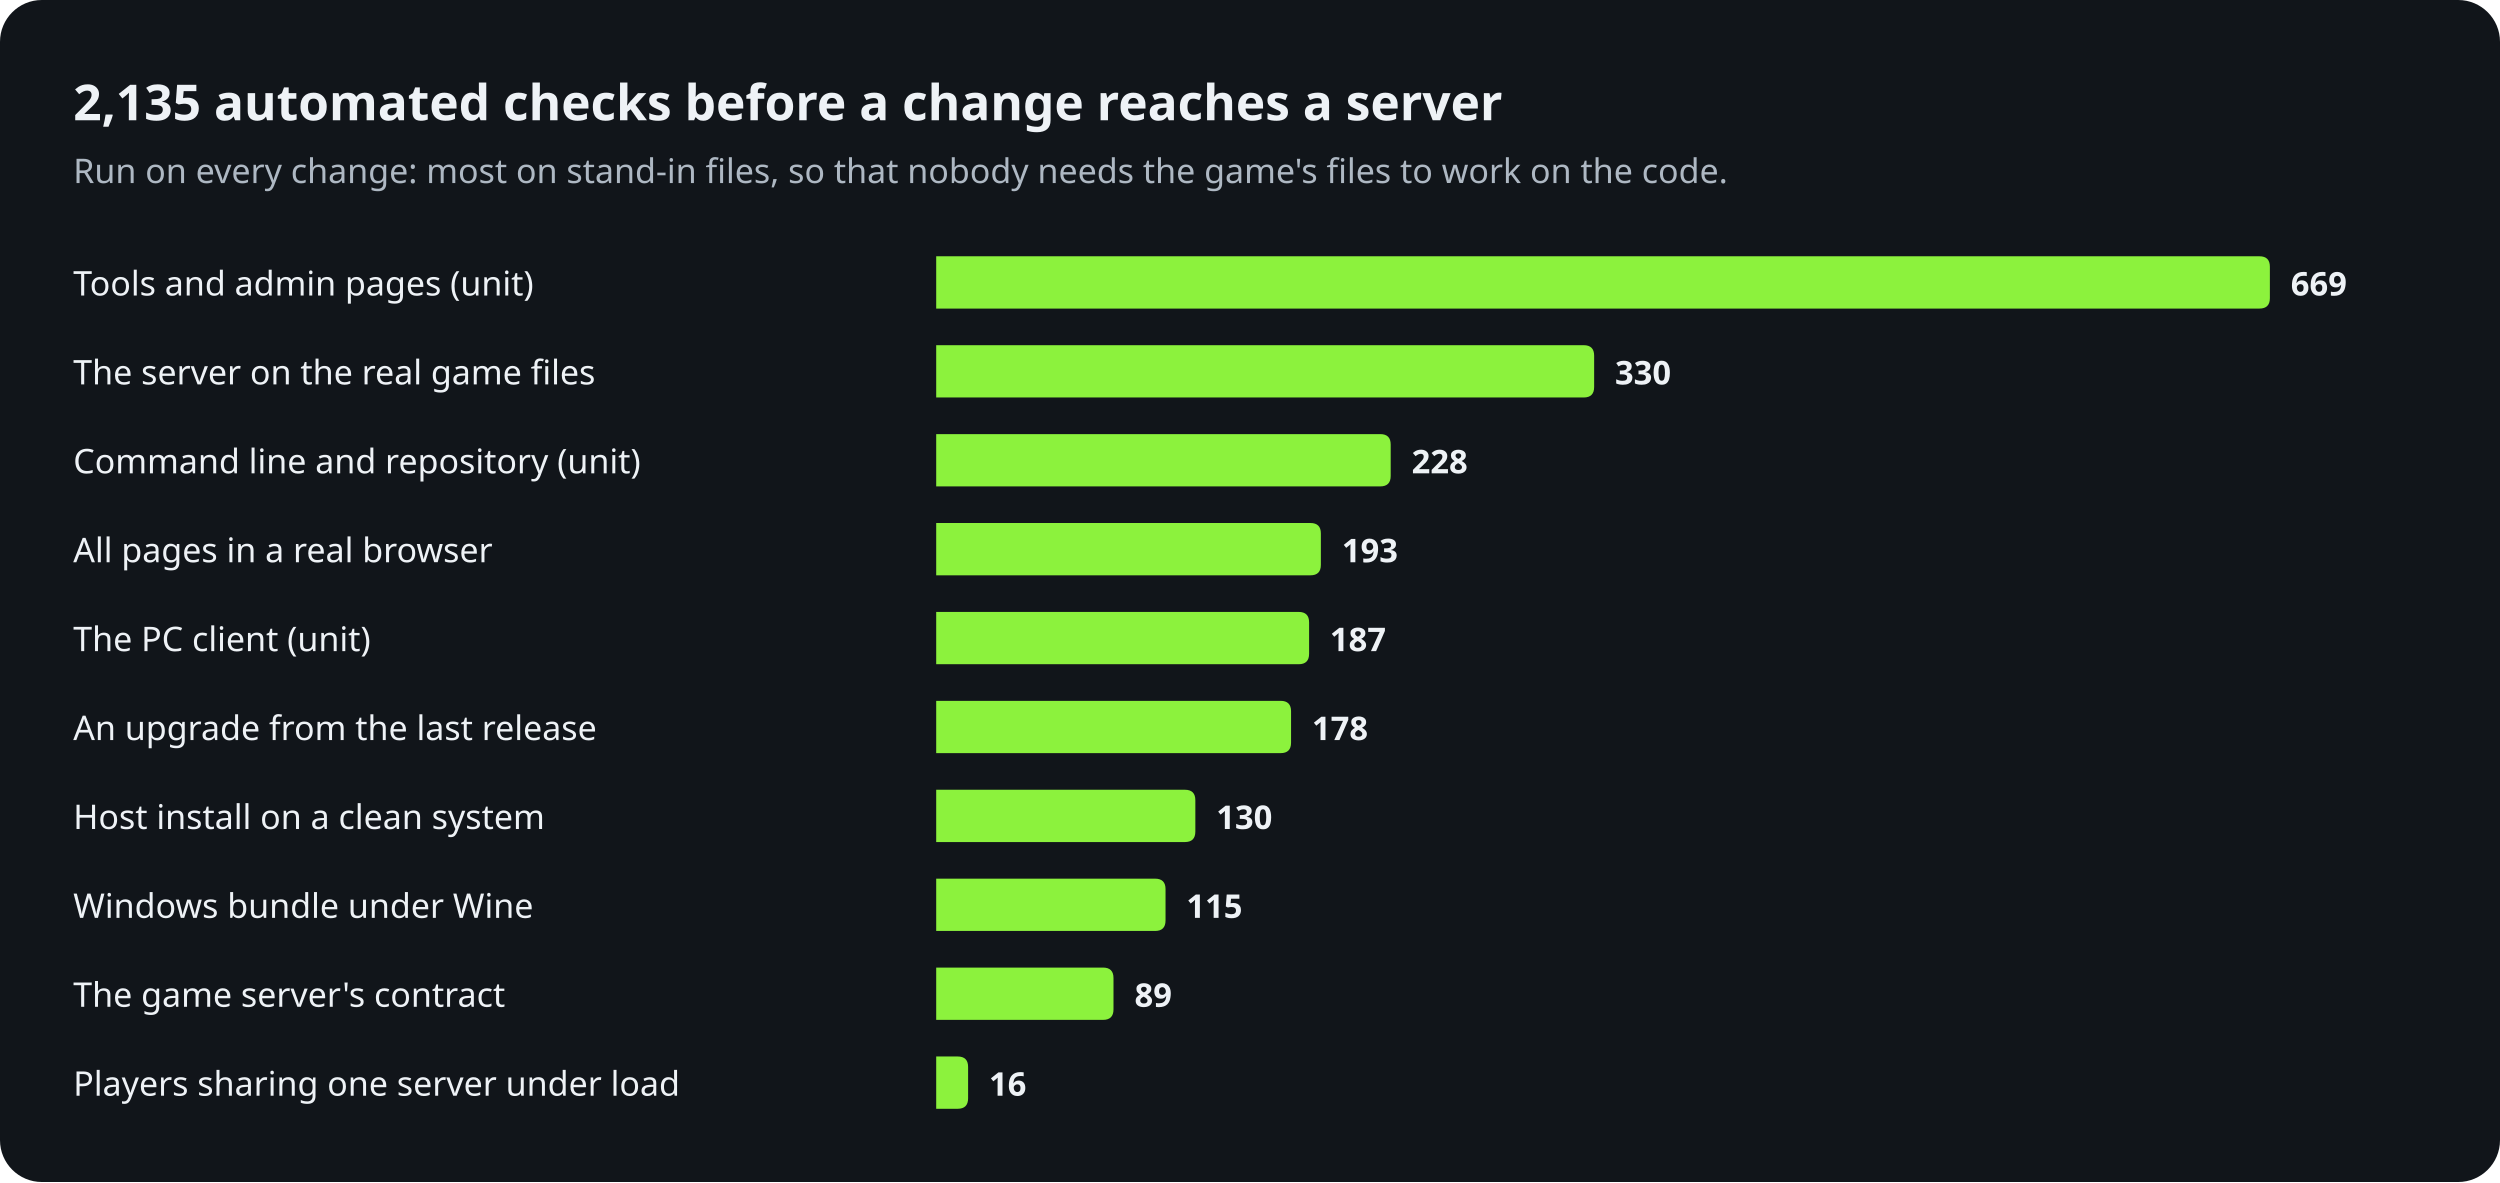
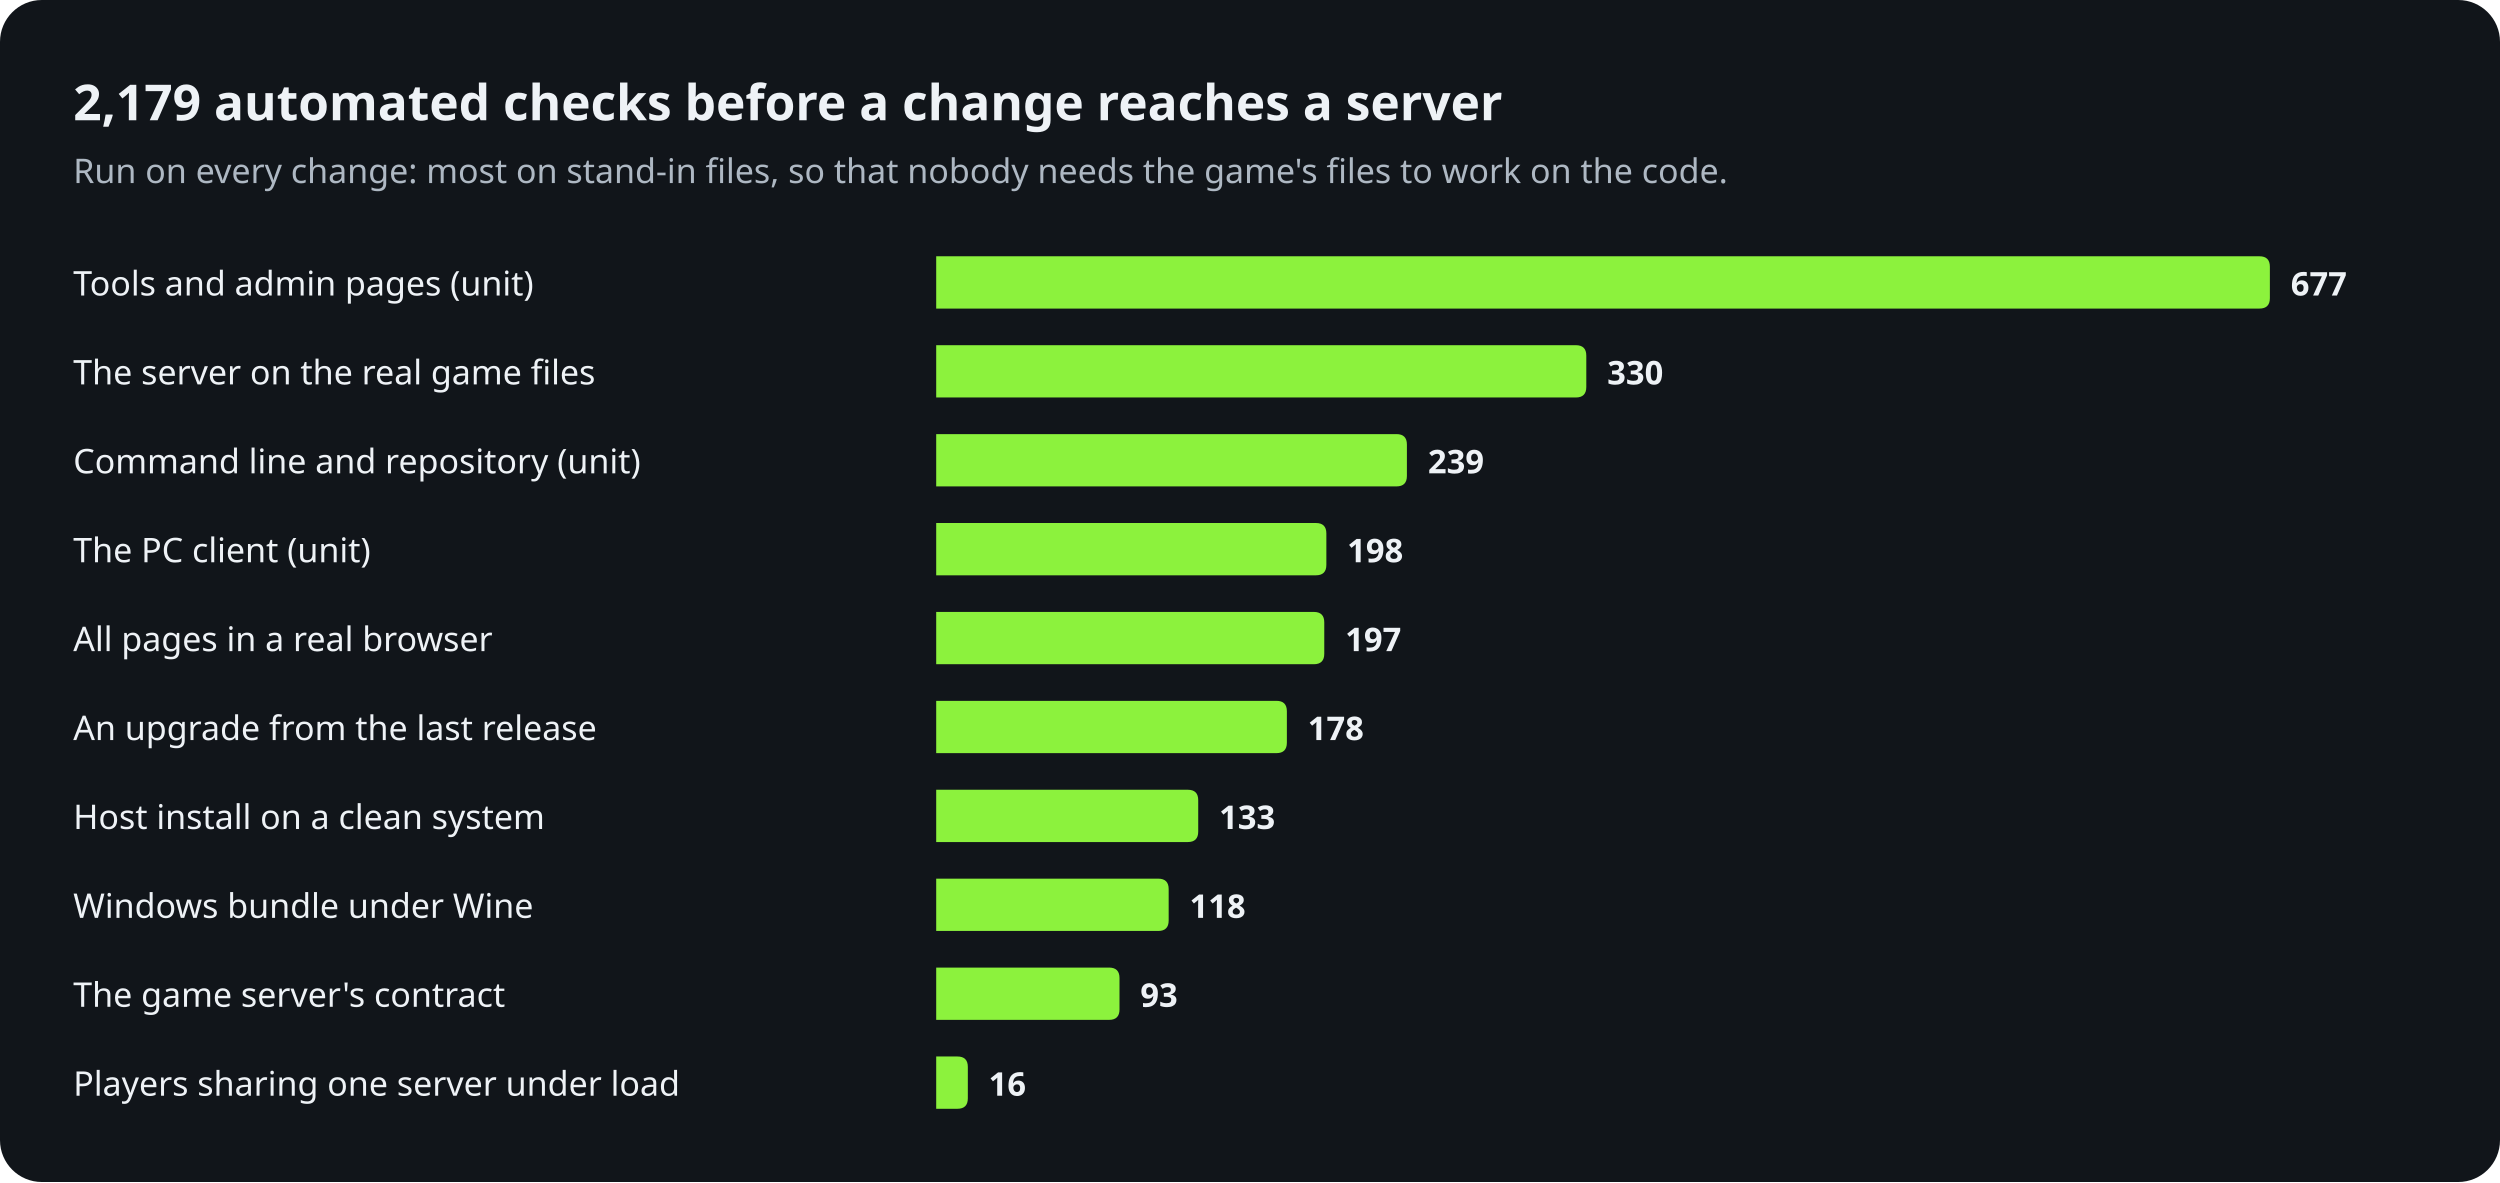
- <svg xmlns="http://www.w3.org/2000/svg" viewBox="-28 -28 956 452" width="956" height="452" font-family="-apple-system, BlinkMacSystemFont, 'Segoe UI', 'Noto Sans', 'Apple SD Gothic Neo', 'Malgun Gothic', 'Noto Sans KR', Helvetica, Arial, sans-serif" role="img" aria-label="2135 automated checks: Tools and admin pages (unit) 669; The server on the real game files 330; Command line and repository (unit) 228; All pages in a real browser 193; The PC client (unit) 187; An upgrade from the last release 178; Host install on a clean system 130; Windows bundle under Wine 115; The game server's contract 89; Players sharing one server under load 16">
+ <svg xmlns="http://www.w3.org/2000/svg" viewBox="-28 -28 956 452" width="956" height="452" font-family="-apple-system, BlinkMacSystemFont, 'Segoe UI', 'Noto Sans', 'Apple SD Gothic Neo', 'Malgun Gothic', 'Noto Sans KR', Helvetica, Arial, sans-serif" role="img" aria-label="2179 automated checks: Tools and admin pages (unit) 677; The server on the real game files 330; Command line and repository (unit) 239; The PC client (unit) 198; All pages in a real browser 197; An upgrade from the last release 178; Host install on a clean system 133; Windows bundle under Wine 118; The game server's contract 93; Players sharing one server under load 16">
  <rect x="-28" y="-28" width="956" height="452" rx="16" fill="#11151a" />
-   <text x="0" y="18" font-size="19" font-weight="700" fill="#eef2f6" text-anchor="start" data-box="0,900">2,135 automated checks before a change reaches a server</text>
+   <text x="0" y="18" font-size="19" font-weight="700" fill="#eef2f6" text-anchor="start" data-box="0,900">2,179 automated checks before a change reaches a server</text>
  <text x="0" y="42" font-size="13" fill="#aeb8c3" text-anchor="start" data-box="0,900">Run on every change: most on stand-in files, so that nobody needs the game's files to work on the code.</text>
  <text x="0" y="85" font-size="13" fill="#eef2f6" text-anchor="start" data-box="0,324">Tools and admin pages (unit)</text>
  <path d="M330.0,70.0 H836.0 Q840.0,70.0 840.0,74.0 V86.0 Q840.0,90.0 836.0,90.0 H330.0 Z" fill="#8cf23d" />
-   <text x="848" y="85" font-size="12.5" font-weight="600" fill="#eef2f6" text-anchor="start" data-box="330,900">669</text>
+   <text x="848" y="85" font-size="12.5" font-weight="600" fill="#eef2f6" text-anchor="start" data-box="330,900">677</text>
  <text x="0" y="119" font-size="13" fill="#eef2f6" text-anchor="start" data-box="0,324">The server on the real game files</text>
-   <path d="M330.0,104.0 H577.6 Q581.6,104.0 581.6,108.0 V120.0 Q581.6,124.0 577.6,124.0 H330.0 Z" fill="#8cf23d" />
-   <text x="589.57" y="119" font-size="12.5" font-weight="600" fill="#eef2f6" text-anchor="start" data-box="330,900">330</text>
+   <path d="M330.0,104.0 H574.6 Q578.6,104.0 578.6,108.0 V120.0 Q578.6,124.0 574.6,124.0 H330.0 Z" fill="#8cf23d" />
+   <text x="586.597" y="119" font-size="12.5" font-weight="600" fill="#eef2f6" text-anchor="start" data-box="330,900">330</text>
  <text x="0" y="153" font-size="13" fill="#eef2f6" text-anchor="start" data-box="0,324">Command line and repository (unit)</text>
-   <path d="M330.0,138.0 H499.8 Q503.8,138.0 503.8,142.0 V154.0 Q503.8,158.0 499.8,158.0 H330.0 Z" fill="#8cf23d" />
-   <text x="511.812" y="153" font-size="12.5" font-weight="600" fill="#eef2f6" text-anchor="start" data-box="330,900">228</text>
-   <text x="0" y="187" font-size="13" fill="#eef2f6" text-anchor="start" data-box="0,324">All pages in a real browser</text>
-   <path d="M330.0,172.0 H473.1 Q477.1,172.0 477.1,176.0 V188.0 Q477.1,192.0 473.1,192.0 H330.0 Z" fill="#8cf23d" />
-   <text x="485.13" y="187" font-size="12.5" font-weight="600" fill="#eef2f6" text-anchor="start" data-box="330,900">193</text>
-   <text x="0" y="221" font-size="13" fill="#eef2f6" text-anchor="start" data-box="0,324">The PC client (unit)</text>
-   <path d="M330.0,206.0 H468.6 Q472.6,206.0 472.6,210.0 V222.0 Q472.6,226.0 468.6,226.0 H330.0 Z" fill="#8cf23d" />
-   <text x="480.556" y="221" font-size="12.5" font-weight="600" fill="#eef2f6" text-anchor="start" data-box="330,900">187</text>
+   <path d="M330.0,138.0 H506.0 Q510.0,138.0 510.0,142.0 V154.0 Q510.0,158.0 506.0,158.0 H330.0 Z" fill="#8cf23d" />
+   <text x="518.044" y="153" font-size="12.5" font-weight="600" fill="#eef2f6" text-anchor="start" data-box="330,900">239</text>
+   <text x="0" y="187" font-size="13" fill="#eef2f6" text-anchor="start" data-box="0,324">The PC client (unit)</text>
+   <path d="M330.0,172.0 H475.2 Q479.2,172.0 479.2,176.0 V188.0 Q479.2,192.0 475.2,192.0 H330.0 Z" fill="#8cf23d" />
+   <text x="487.158" y="187" font-size="12.5" font-weight="600" fill="#eef2f6" text-anchor="start" data-box="330,900">198</text>
+   <text x="0" y="221" font-size="13" fill="#eef2f6" text-anchor="start" data-box="0,324">All pages in a real browser</text>
+   <path d="M330.0,206.0 H474.4 Q478.4,206.0 478.4,210.0 V222.0 Q478.4,226.0 474.4,226.0 H330.0 Z" fill="#8cf23d" />
+   <text x="486.405" y="221" font-size="12.5" font-weight="600" fill="#eef2f6" text-anchor="start" data-box="330,900">197</text>
  <text x="0" y="255" font-size="13" fill="#eef2f6" text-anchor="start" data-box="0,324">An upgrade from the last release</text>
-   <path d="M330.0,240.0 H461.7 Q465.7,240.0 465.7,244.0 V256.0 Q465.7,260.0 461.7,260.0 H330.0 Z" fill="#8cf23d" />
-   <text x="473.695" y="255" font-size="12.5" font-weight="600" fill="#eef2f6" text-anchor="start" data-box="330,900">178</text>
+   <path d="M330.0,240.0 H460.1 Q464.1,240.0 464.1,244.0 V256.0 Q464.1,260.0 460.1,260.0 H330.0 Z" fill="#8cf23d" />
+   <text x="472.092" y="255" font-size="12.5" font-weight="600" fill="#eef2f6" text-anchor="start" data-box="330,900">178</text>
  <text x="0" y="289" font-size="13" fill="#eef2f6" text-anchor="start" data-box="0,324">Host install on a clean system</text>
-   <path d="M330.0,274.0 H425.1 Q429.1,274.0 429.1,278.0 V290.0 Q429.1,294.0 425.1,294.0 H330.0 Z" fill="#8cf23d" />
-   <text x="437.103" y="289" font-size="12.5" font-weight="600" fill="#eef2f6" text-anchor="start" data-box="330,900">130</text>
+   <path d="M330.0,274.0 H426.2 Q430.2,274.0 430.2,278.0 V290.0 Q430.2,294.0 426.2,294.0 H330.0 Z" fill="#8cf23d" />
+   <text x="438.192" y="289" font-size="12.5" font-weight="600" fill="#eef2f6" text-anchor="start" data-box="330,900">133</text>
  <text x="0" y="323" font-size="13" fill="#eef2f6" text-anchor="start" data-box="0,324">Windows bundle under Wine</text>
-   <path d="M330.0,308.0 H413.7 Q417.7,308.0 417.7,312.0 V324.0 Q417.7,328.0 413.7,328.0 H330.0 Z" fill="#8cf23d" />
-   <text x="425.668" y="323" font-size="12.5" font-weight="600" fill="#eef2f6" text-anchor="start" data-box="330,900">115</text>
+   <path d="M330.0,308.0 H414.9 Q418.9,308.0 418.9,312.0 V324.0 Q418.9,328.0 414.9,328.0 H330.0 Z" fill="#8cf23d" />
+   <text x="426.892" y="323" font-size="12.5" font-weight="600" fill="#eef2f6" text-anchor="start" data-box="330,900">118</text>
  <text x="0" y="357" font-size="13" fill="#eef2f6" text-anchor="start" data-box="0,324">The game server's contract</text>
-   <path d="M330.0,342.0 H393.8 Q397.8,342.0 397.8,346.0 V358.0 Q397.8,362.0 393.8,362.0 H330.0 Z" fill="#8cf23d" />
-   <text x="405.848" y="357" font-size="12.5" font-weight="600" fill="#eef2f6" text-anchor="start" data-box="330,900">89</text>
+   <path d="M330.0,342.0 H396.1 Q400.1,342.0 400.1,346.0 V358.0 Q400.1,362.0 396.1,362.0 H330.0 Z" fill="#8cf23d" />
+   <text x="408.059" y="357" font-size="12.5" font-weight="600" fill="#eef2f6" text-anchor="start" data-box="330,900">93</text>
  <text x="0" y="391" font-size="13" fill="#eef2f6" text-anchor="start" data-box="0,324">Players sharing one server under load</text>
-   <path d="M330.0,376.0 H338.2 Q342.2,376.0 342.2,380.0 V392.0 Q342.2,396.0 338.2,396.0 H330.0 Z" fill="#8cf23d" />
-   <text x="350.197" y="391" font-size="12.5" font-weight="600" fill="#eef2f6" text-anchor="start" data-box="330,900">16</text>
+   <path d="M330.0,376.0 H338.1 Q342.1,376.0 342.1,380.0 V392.0 Q342.1,396.0 338.1,396.0 H330.0 Z" fill="#8cf23d" />
+   <text x="350.053" y="391" font-size="12.5" font-weight="600" fill="#eef2f6" text-anchor="start" data-box="330,900">16</text>
</svg>
